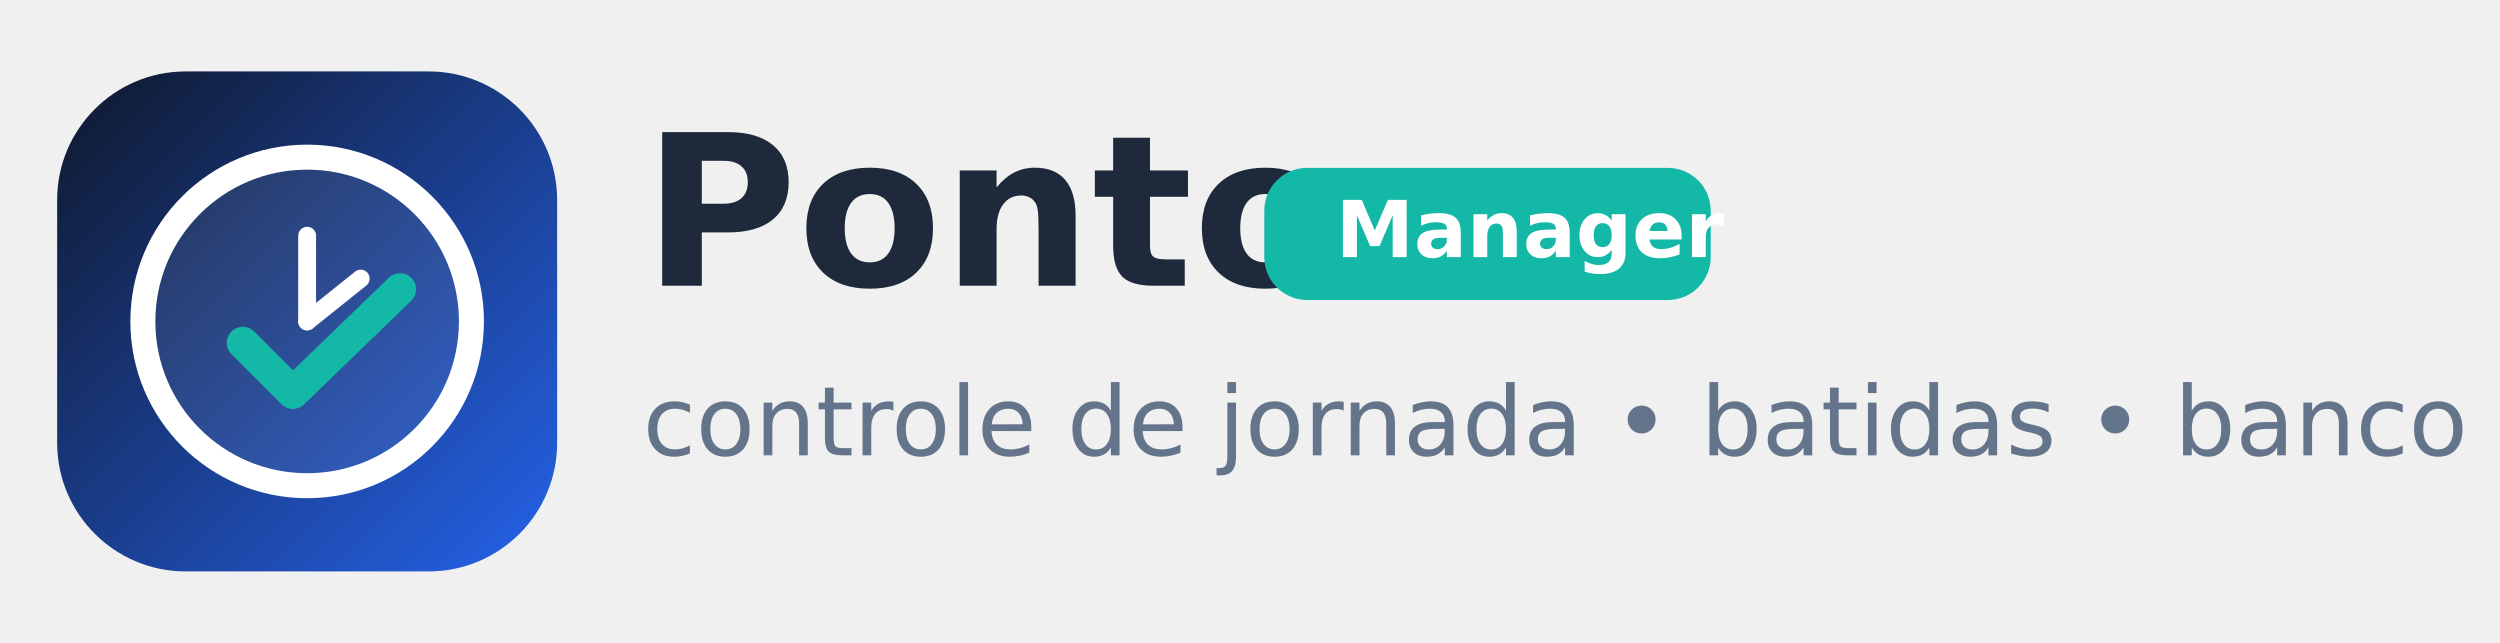
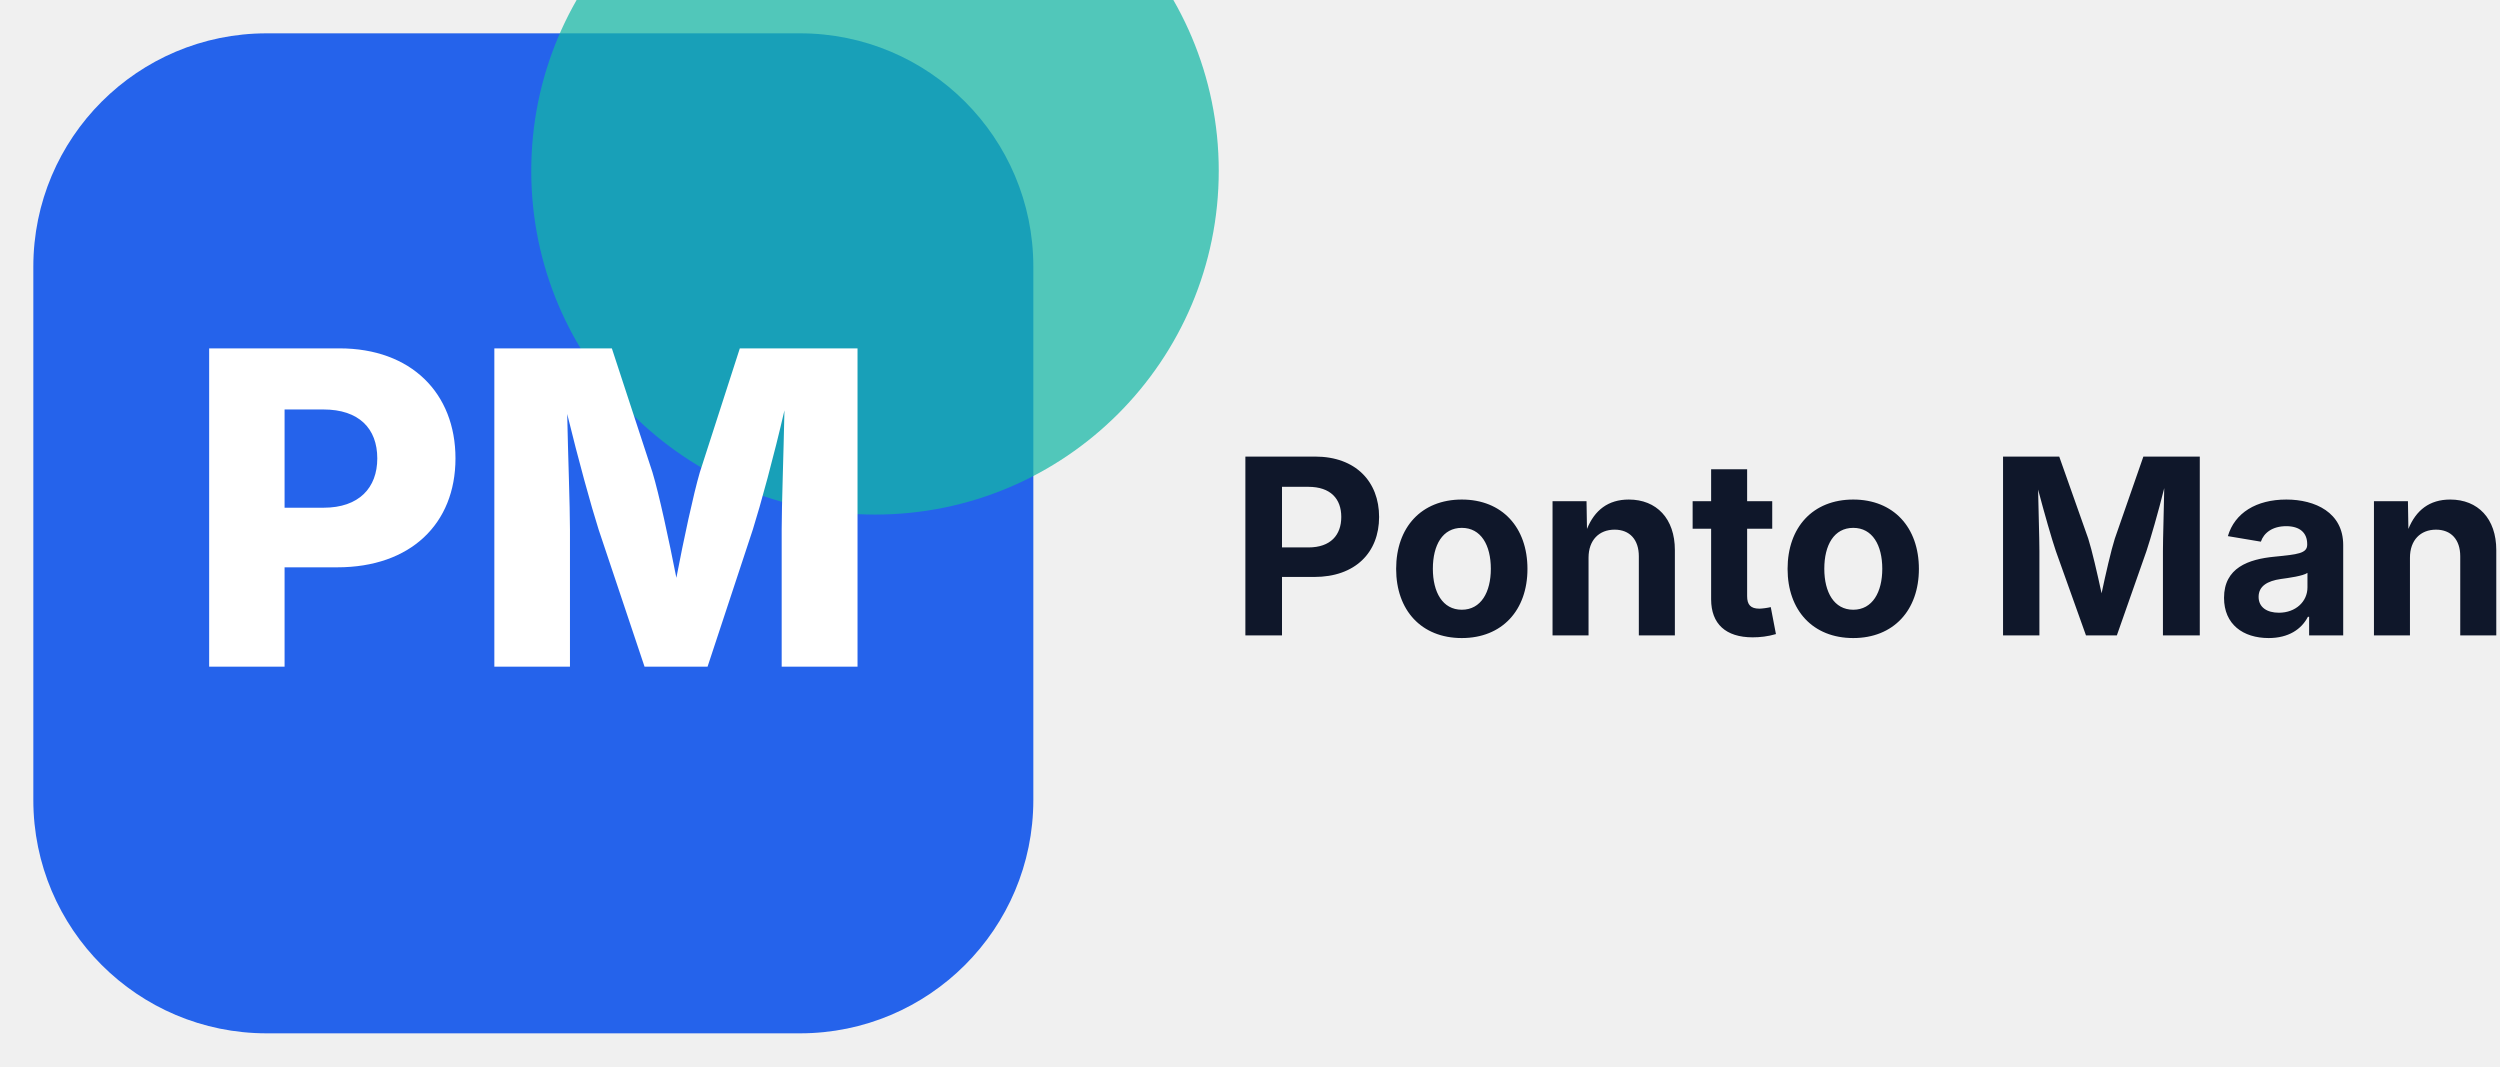
- <svg xmlns="http://www.w3.org/2000/svg" viewBox="0 0 1400 360" fill="none">
-   <defs>
-     <linearGradient id="bg" x1="0" y1="0" x2="280" y2="280" gradientUnits="userSpaceOnUse">
-       <stop stop-color="#0F172A" />
-       <stop offset="1" stop-color="#2563EB" />
-     </linearGradient>
-   </defs>
-   <g transform="translate(32,40)">
-     <rect x="0" y="0" width="280" height="280" rx="72" fill="url(#bg)" />
-     <circle cx="140" cy="140" r="92" fill="rgba(255,255,255,0.08)" stroke="#FFFFFF" stroke-width="14" />
-     <path d="M140 140V92" stroke="#FFFFFF" stroke-width="10" stroke-linecap="round" />
-     <path d="M140 140l30-24" stroke="#FFFFFF" stroke-width="10" stroke-linecap="round" />
-     <path d="M104 152l28 28 60-58" stroke="#14B8A6" stroke-width="18" stroke-linecap="round" stroke-linejoin="round" />
-   </g>
-   <text x="360" y="160" font-size="118" font-weight="700" font-family="DejaVu Sans, Arial, sans-serif" fill="#1E293B">Ponto</text>
-   <rect x="708" y="94" width="250" height="74" rx="24" fill="#14B8A6" />
-   <text x="748" y="144" font-size="44" font-weight="700" font-family="DejaVu Sans, Arial, sans-serif" fill="#FFFFFF">Manager</text>
-   <text x="360" y="255" font-size="54" font-family="DejaVu Sans, Arial, sans-serif" fill="#64748B">controle de jornada • batidas • banco de horas</text>
+ <svg xmlns="http://www.w3.org/2000/svg" width="1200" height="512" viewBox="0 0 1200 512" role="img" aria-label="Ponto Manager">
+   <rect x="16" y="16" width="480" height="480" rx="112" fill="#2563EB" />
+   <circle cx="420" cy="82" r="165" fill="#14B8A6" fill-opacity=".72" />
+   <text x="256" y="320" text-anchor="middle" font-family="Inter,Segoe UI,Arial,sans-serif" font-size="210" font-weight="800" fill="#FFFFFF">PM</text>
+   <text x="590" y="305" font-family="Inter,Segoe UI,Arial,sans-serif" font-size="118" font-weight="700" fill="#0F172A">Ponto Manager</text>
</svg>
